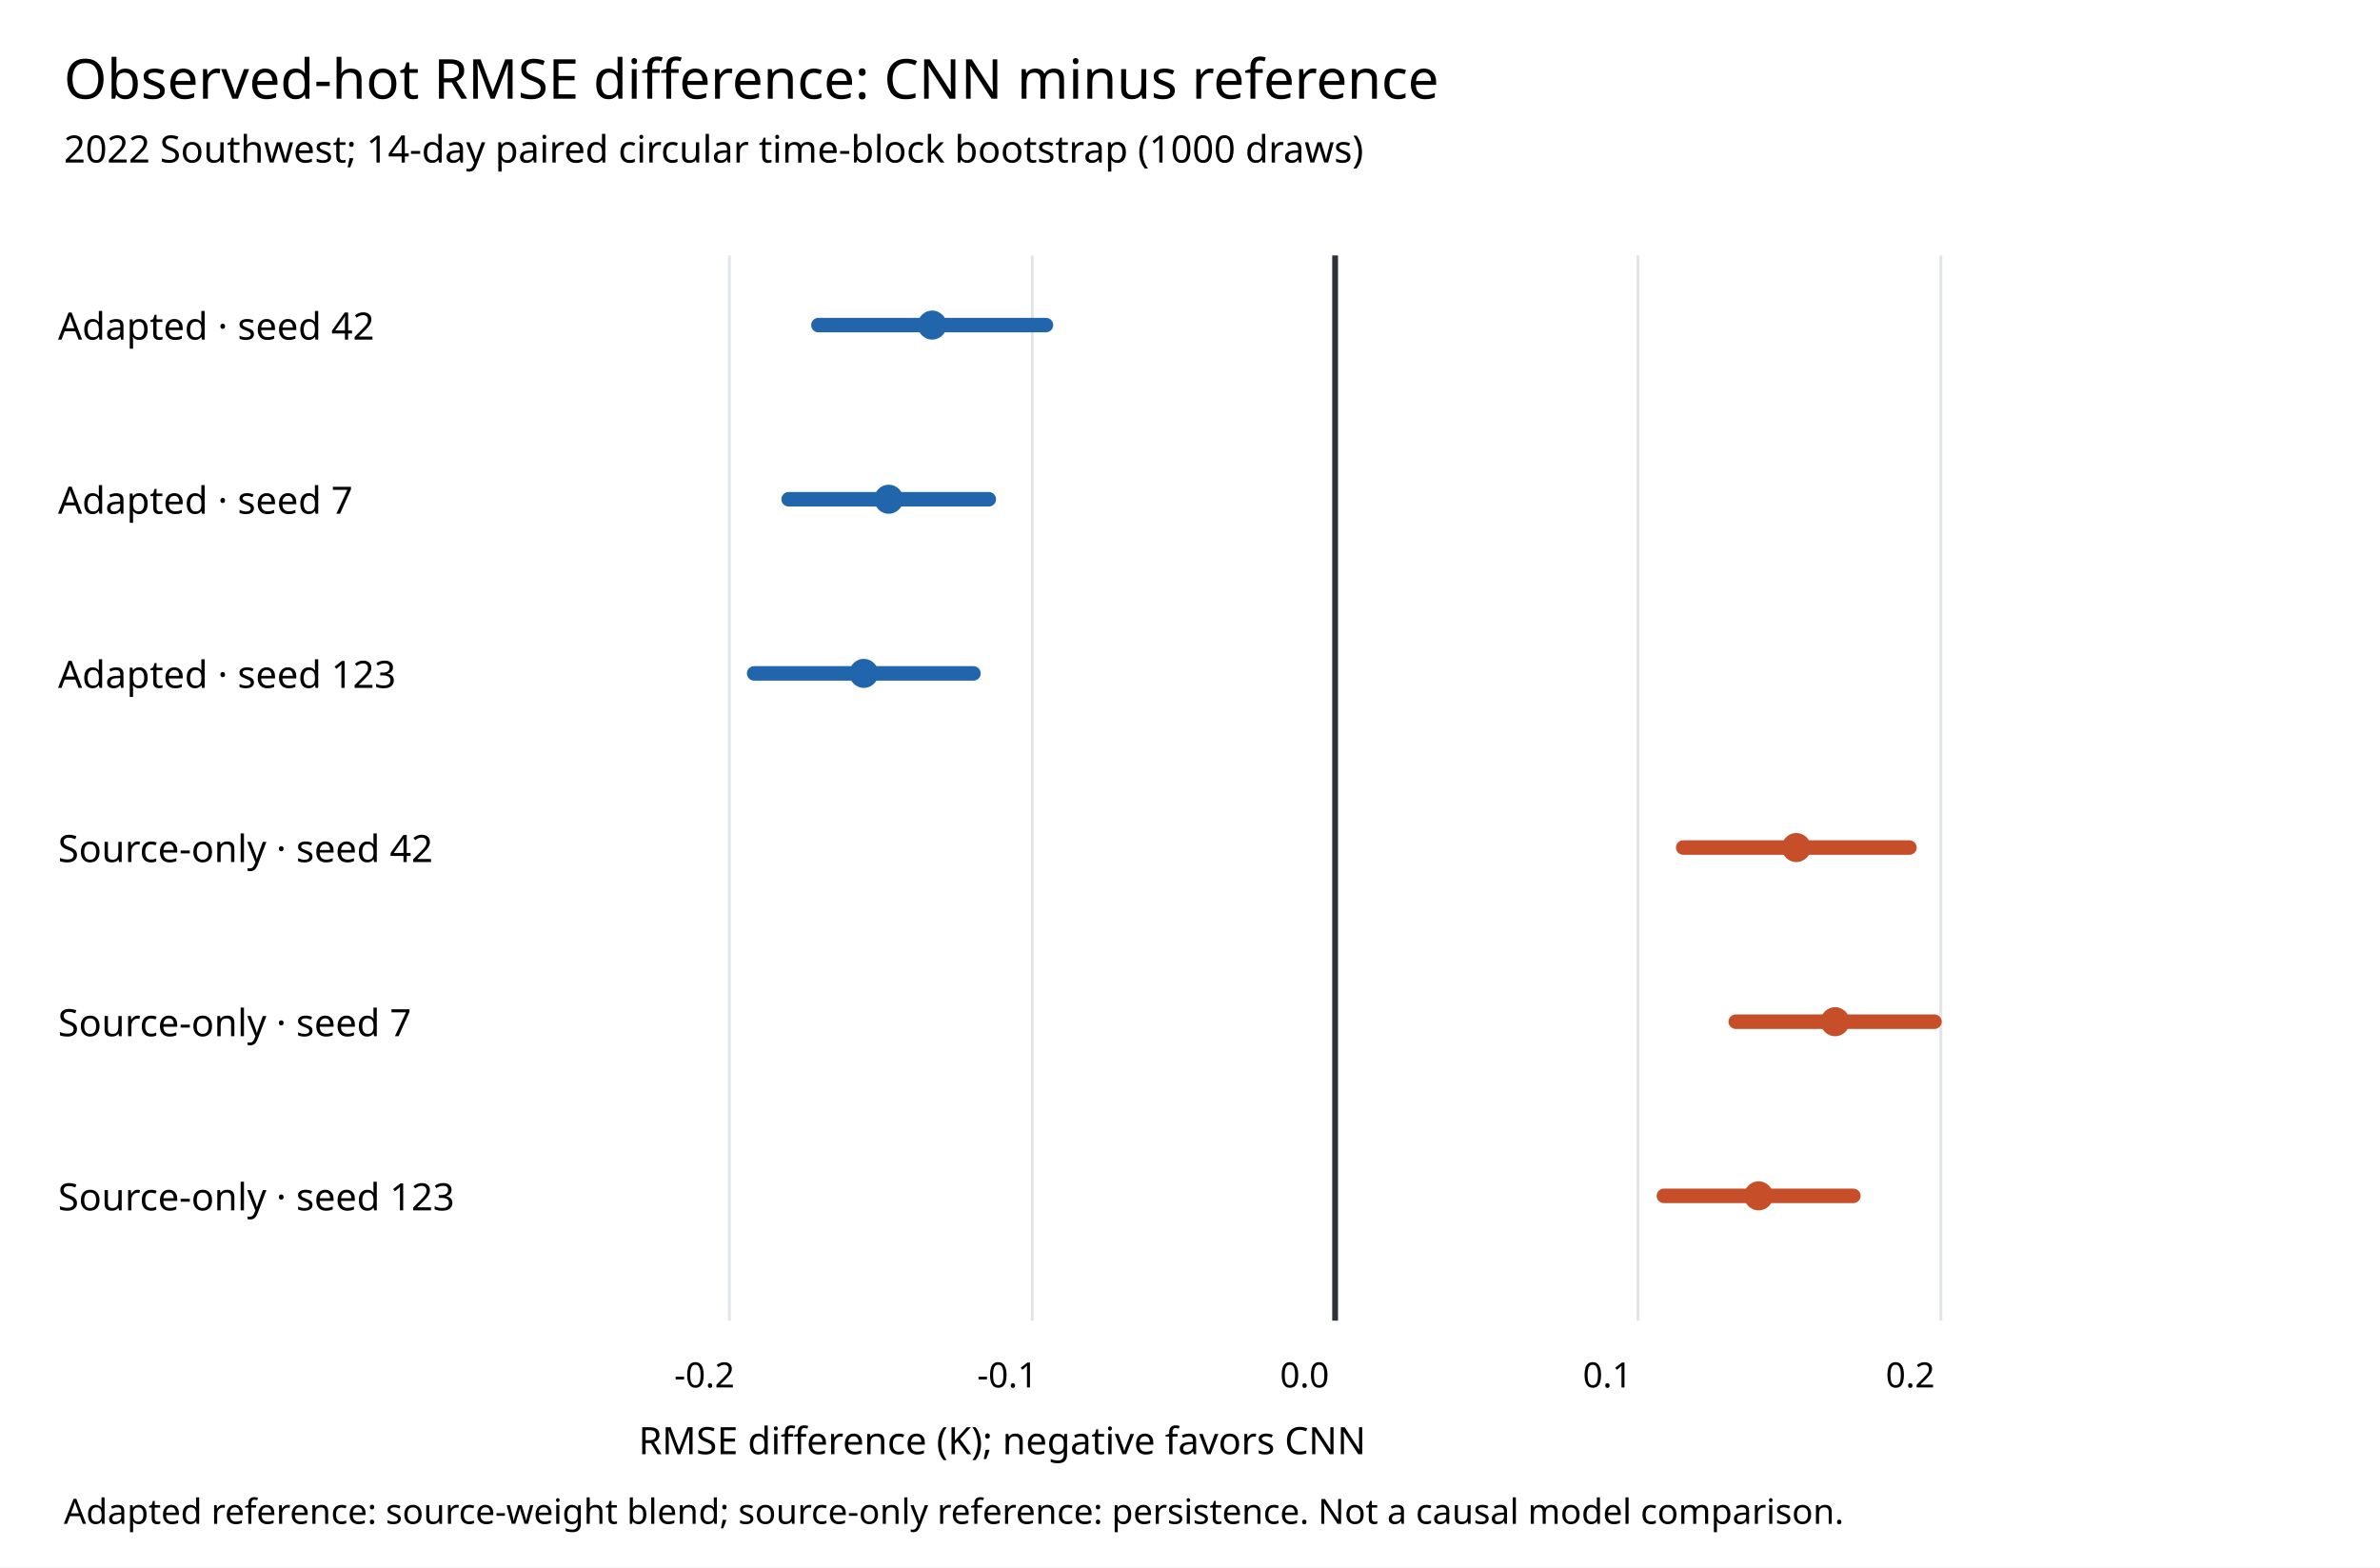
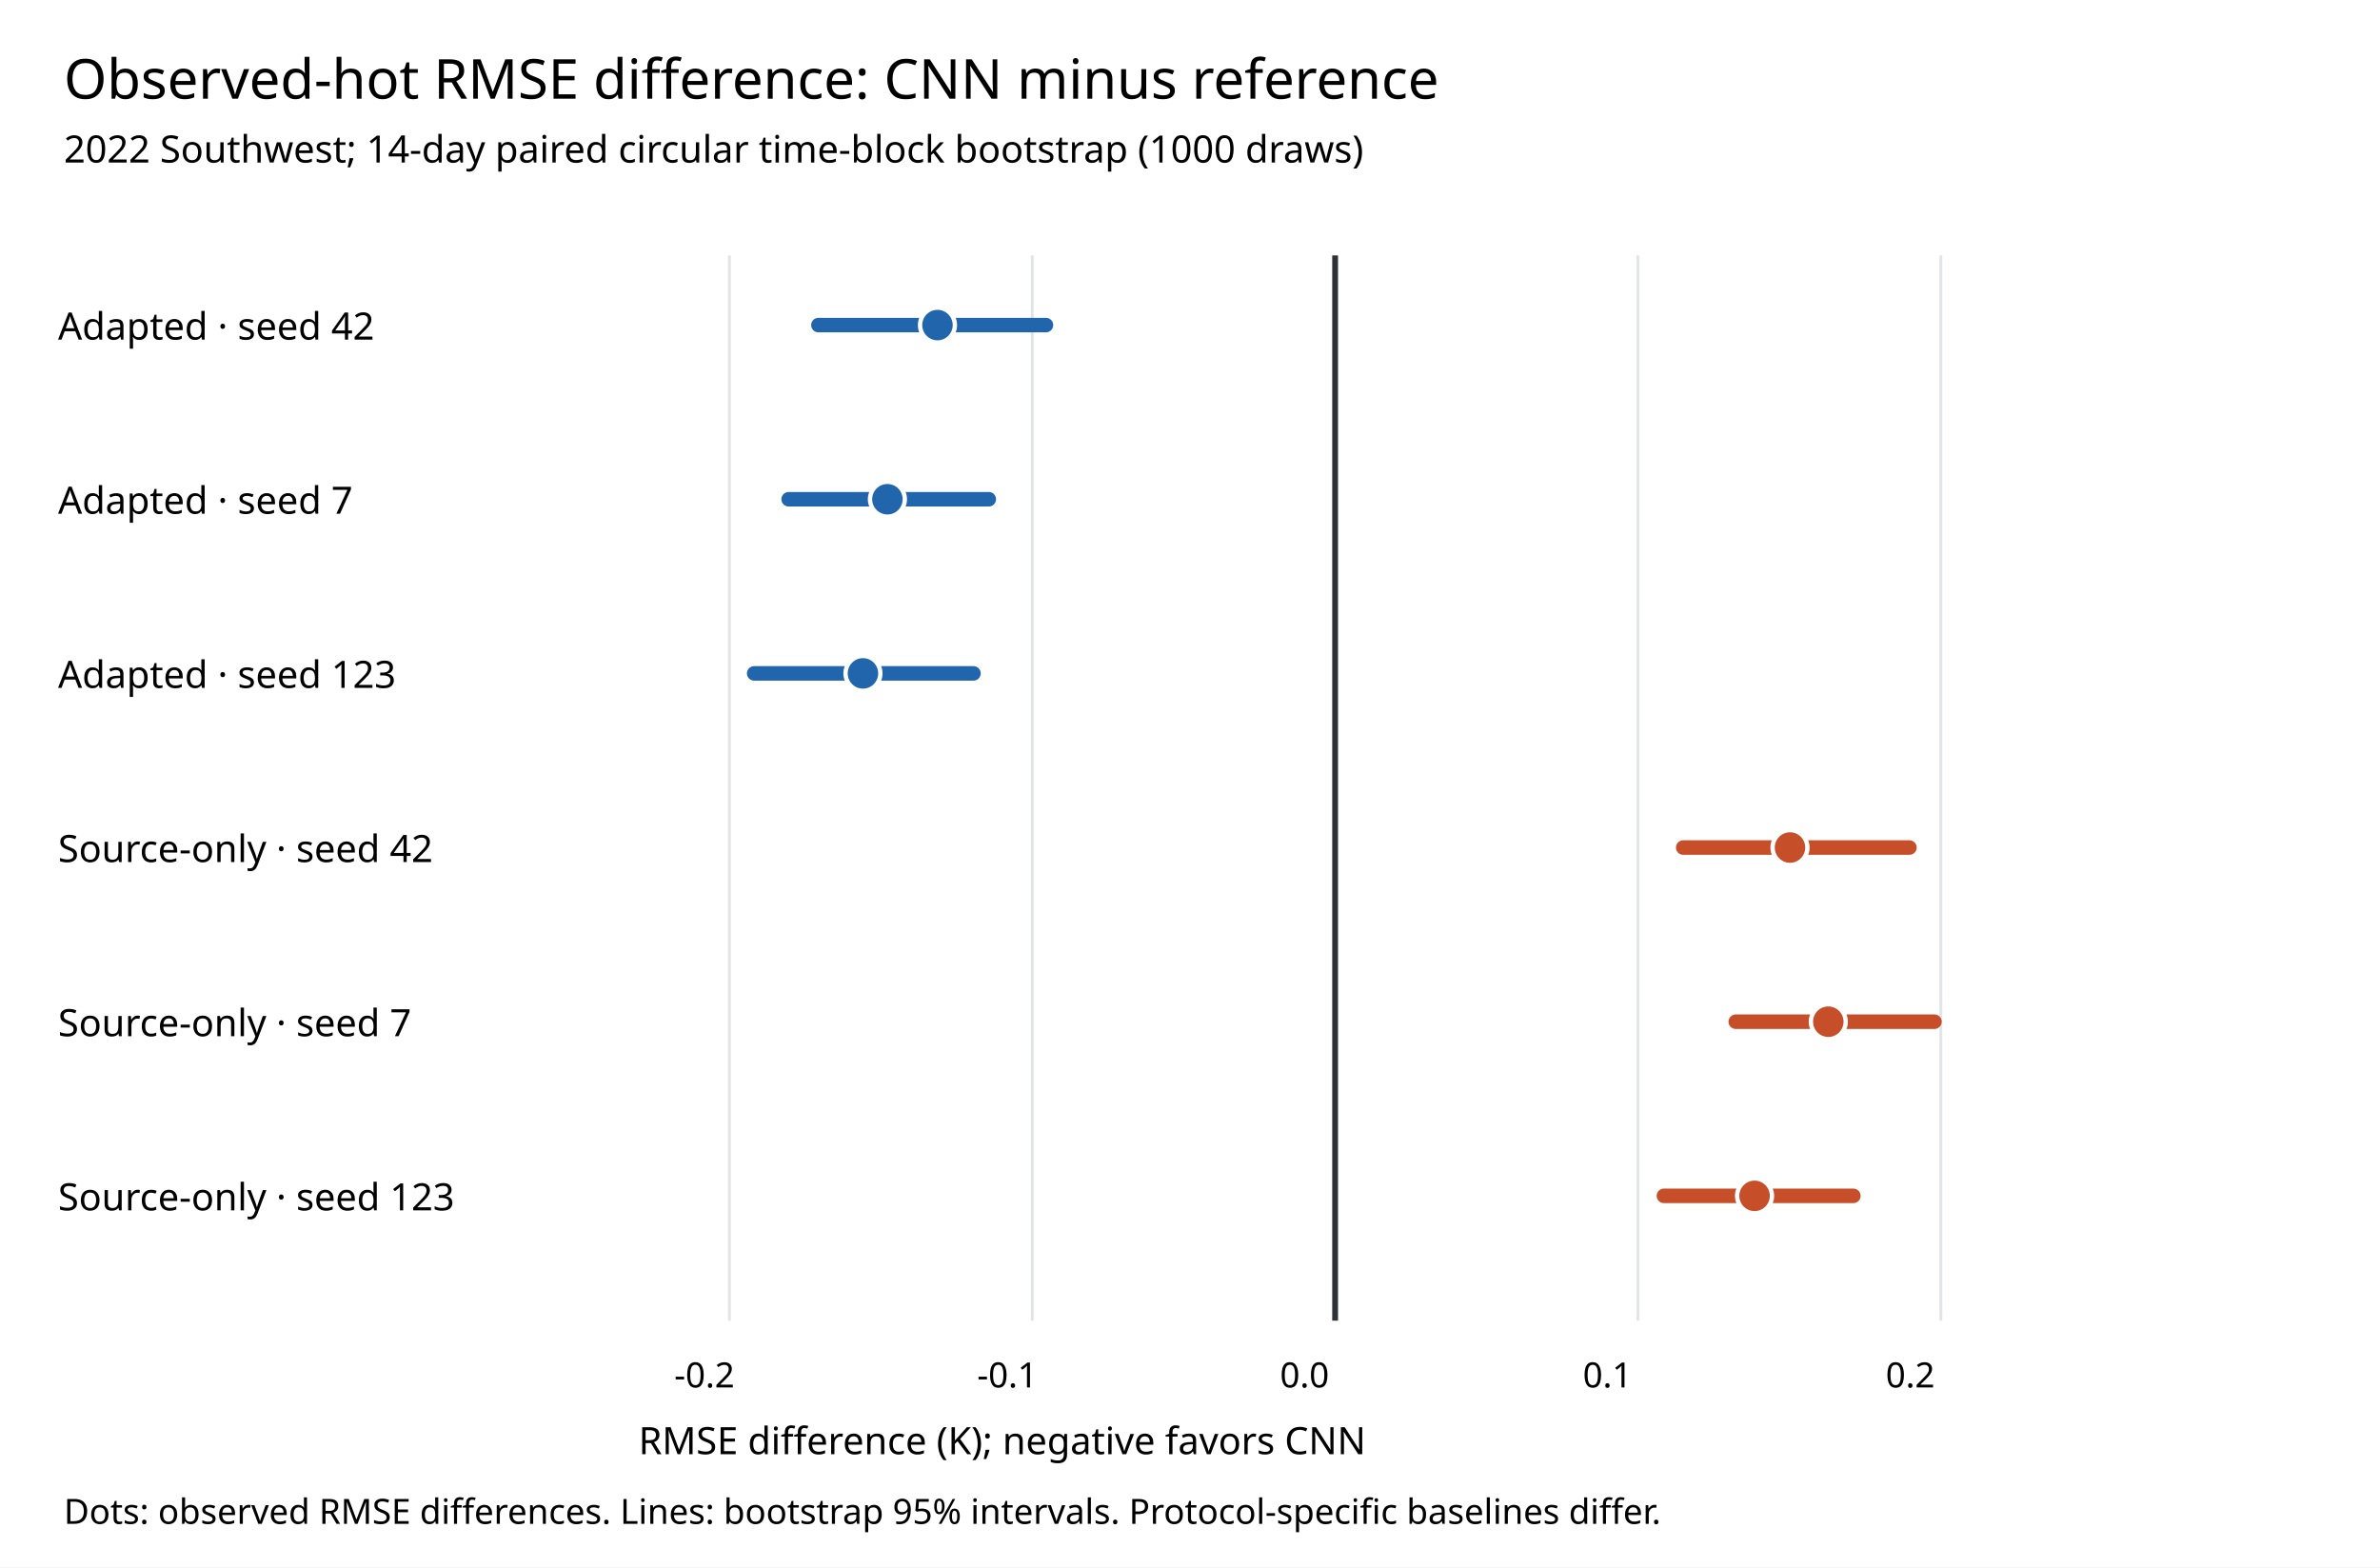
<svg xmlns="http://www.w3.org/2000/svg" viewBox="0 0 820 540">
  <rect width="820" height="540" fill="#fff" />
  <text x="22" y="34" font-size="19" font-family="sans-serif">Observed-hot RMSE difference: CNN minus reference</text>
  <text x="22" y="56" font-size="13" font-family="sans-serif">2022 Southwest; 14-day paired circular time-block bootstrap (1000 draws)</text>
  <line x1="251.304" x2="251.304" y1="88" y2="455" stroke="#e2e5e8" stroke-width="1" />
  <text x="232.304" y="478" font-size="12" font-family="sans-serif">-0.2</text>
  <line x1="355.652" x2="355.652" y1="88" y2="455" stroke="#e2e5e8" stroke-width="1" />
  <text x="336.652" y="478" font-size="12" font-family="sans-serif">-0.1</text>
  <line x1="460" x2="460" y1="88" y2="455" stroke="#2e3238" stroke-width="2" />
  <text x="441" y="478" font-size="12" font-family="sans-serif">0.0</text>
  <line x1="564.348" x2="564.348" y1="88" y2="455" stroke="#e2e5e8" stroke-width="1" />
  <text x="545.348" y="478" font-size="12" font-family="sans-serif">0.1</text>
  <line x1="668.696" x2="668.696" y1="88" y2="455" stroke="#e2e5e8" stroke-width="1" />
  <text x="649.696" y="478" font-size="12" font-family="sans-serif">0.2</text>
  <text x="20" y="117" font-size="13" font-family="sans-serif">Adapted · seed 42</text>
  <line x1="281.974" x2="360.368" y1="112" y2="112" stroke="#2166ac" stroke-width="5" stroke-linecap="round" />
-   <circle cx="321.171" cy="112" r="5" fill="#2166ac" />
+   <circle cx="322.994" cy="112" r="6" fill="#2166ac" stroke="white" stroke-width="1.5" />
  <text x="20" y="177" font-size="13" font-family="sans-serif">Adapted · seed 7</text>
  <line x1="271.716" x2="340.676" y1="172" y2="172" stroke="#2166ac" stroke-width="5" stroke-linecap="round" />
-   <circle cx="306.196" cy="172" r="5" fill="#2166ac" />
+   <circle cx="305.748" cy="172" r="6" fill="#2166ac" stroke="white" stroke-width="1.5" />
  <text x="20" y="237" font-size="13" font-family="sans-serif">Adapted · seed 123</text>
  <line x1="259.834" x2="335.396" y1="232" y2="232" stroke="#2166ac" stroke-width="5" stroke-linecap="round" />
-   <circle cx="297.615" cy="232" r="5" fill="#2166ac" />
+   <circle cx="297.316" cy="232" r="6" fill="#2166ac" stroke="white" stroke-width="1.5" />
  <text x="20" y="297" font-size="13" font-family="sans-serif">Source-only · seed 42</text>
  <line x1="579.929" x2="657.87" y1="292" y2="292" stroke="#c64e29" stroke-width="5" stroke-linecap="round" />
-   <circle cx="618.899" cy="292" r="5" fill="#c64e29" />
+   <circle cx="616.724" cy="292" r="6" fill="#c64e29" stroke="white" stroke-width="1.5" />
  <text x="20" y="357" font-size="13" font-family="sans-serif">Source-only · seed 7</text>
  <line x1="598.036" x2="666.498" y1="352" y2="352" stroke="#c64e29" stroke-width="5" stroke-linecap="round" />
-   <circle cx="632.267" cy="352" r="5" fill="#c64e29" />
+   <circle cx="629.918" cy="352" r="6" fill="#c64e29" stroke="white" stroke-width="1.5" />
  <text x="20" y="417" font-size="13" font-family="sans-serif">Source-only · seed 123</text>
  <line x1="573.28" x2="638.553" y1="412" y2="412" stroke="#c64e29" stroke-width="5" stroke-linecap="round" />
-   <circle cx="605.916" cy="412" r="5" fill="#c64e29" />
+   <circle cx="604.513" cy="412" r="6" fill="#c64e29" stroke="white" stroke-width="1.5" />
  <text x="220" y="501" font-size="13" font-family="sans-serif">RMSE difference (K); negative favors CNN</text>
-   <text x="22" y="525" font-size="12" font-family="sans-serif">Adapted reference: source-weight blend; source-only reference: persistence. Not a causal model comparison.</text>
+   <text x="22" y="525" font-size="12" font-family="sans-serif">Dots: observed RMSE differences. Lines: bootstrap 95% intervals. Protocol-specific baselines differ.</text>
</svg>
